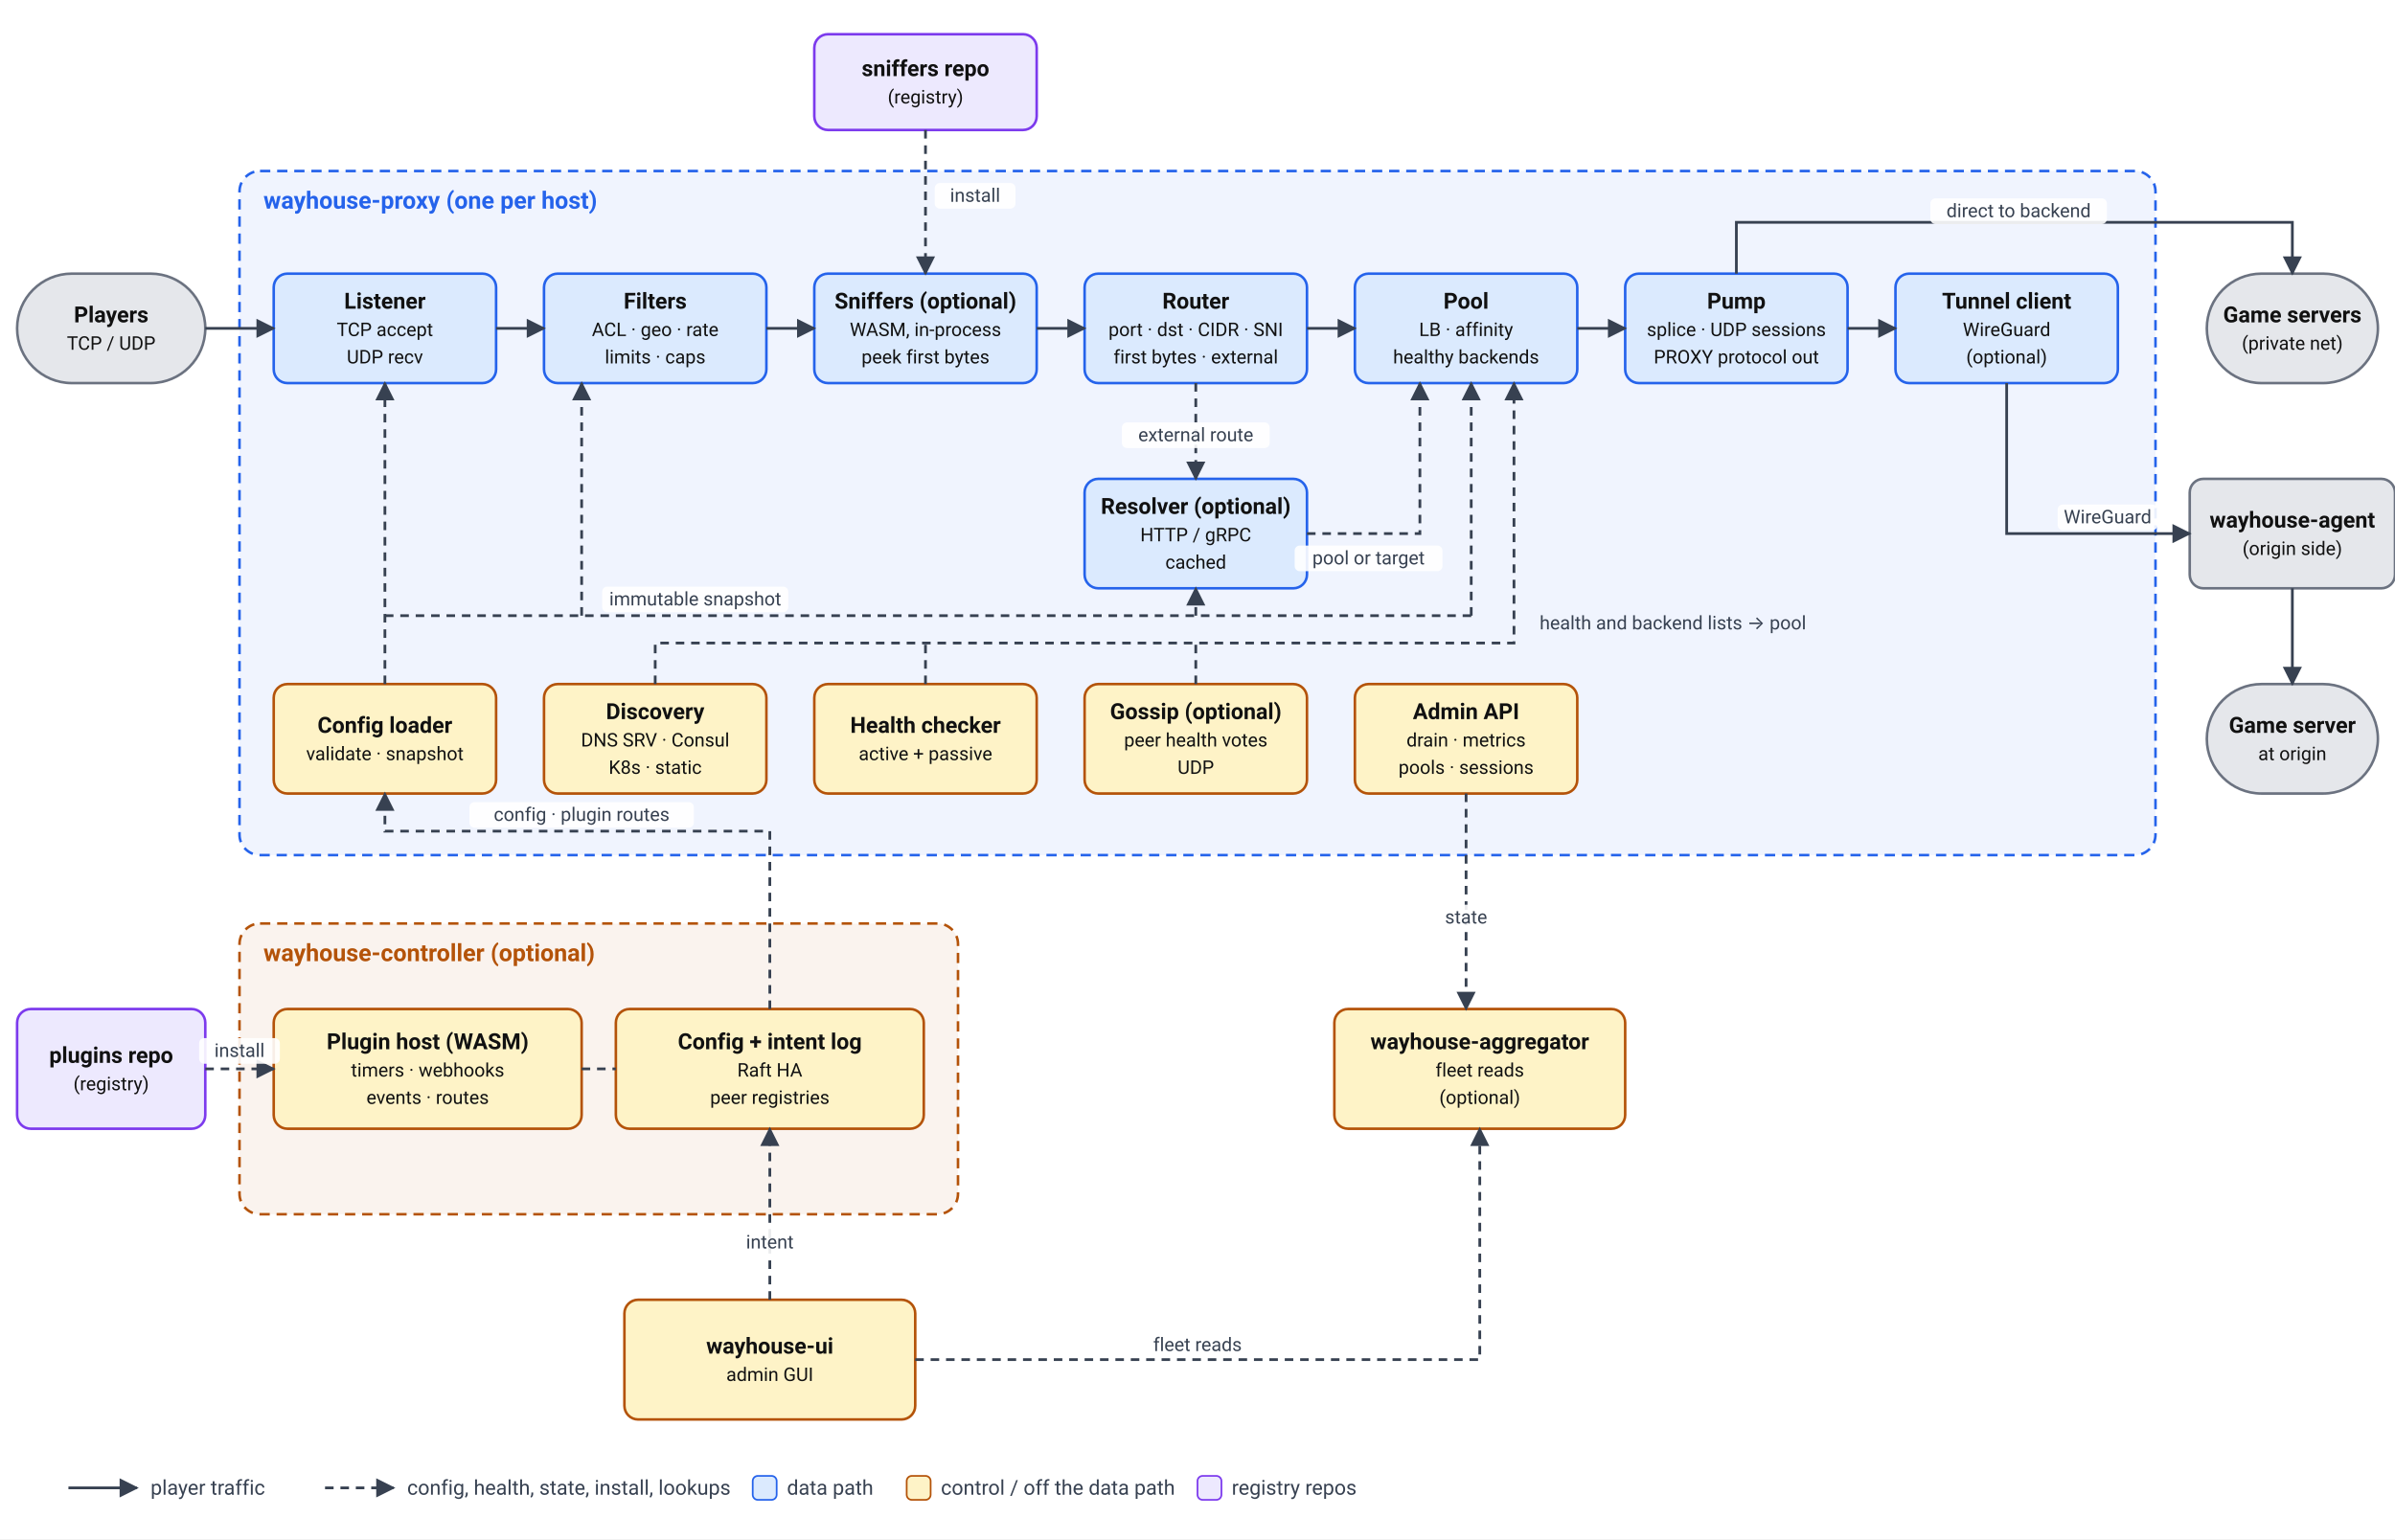
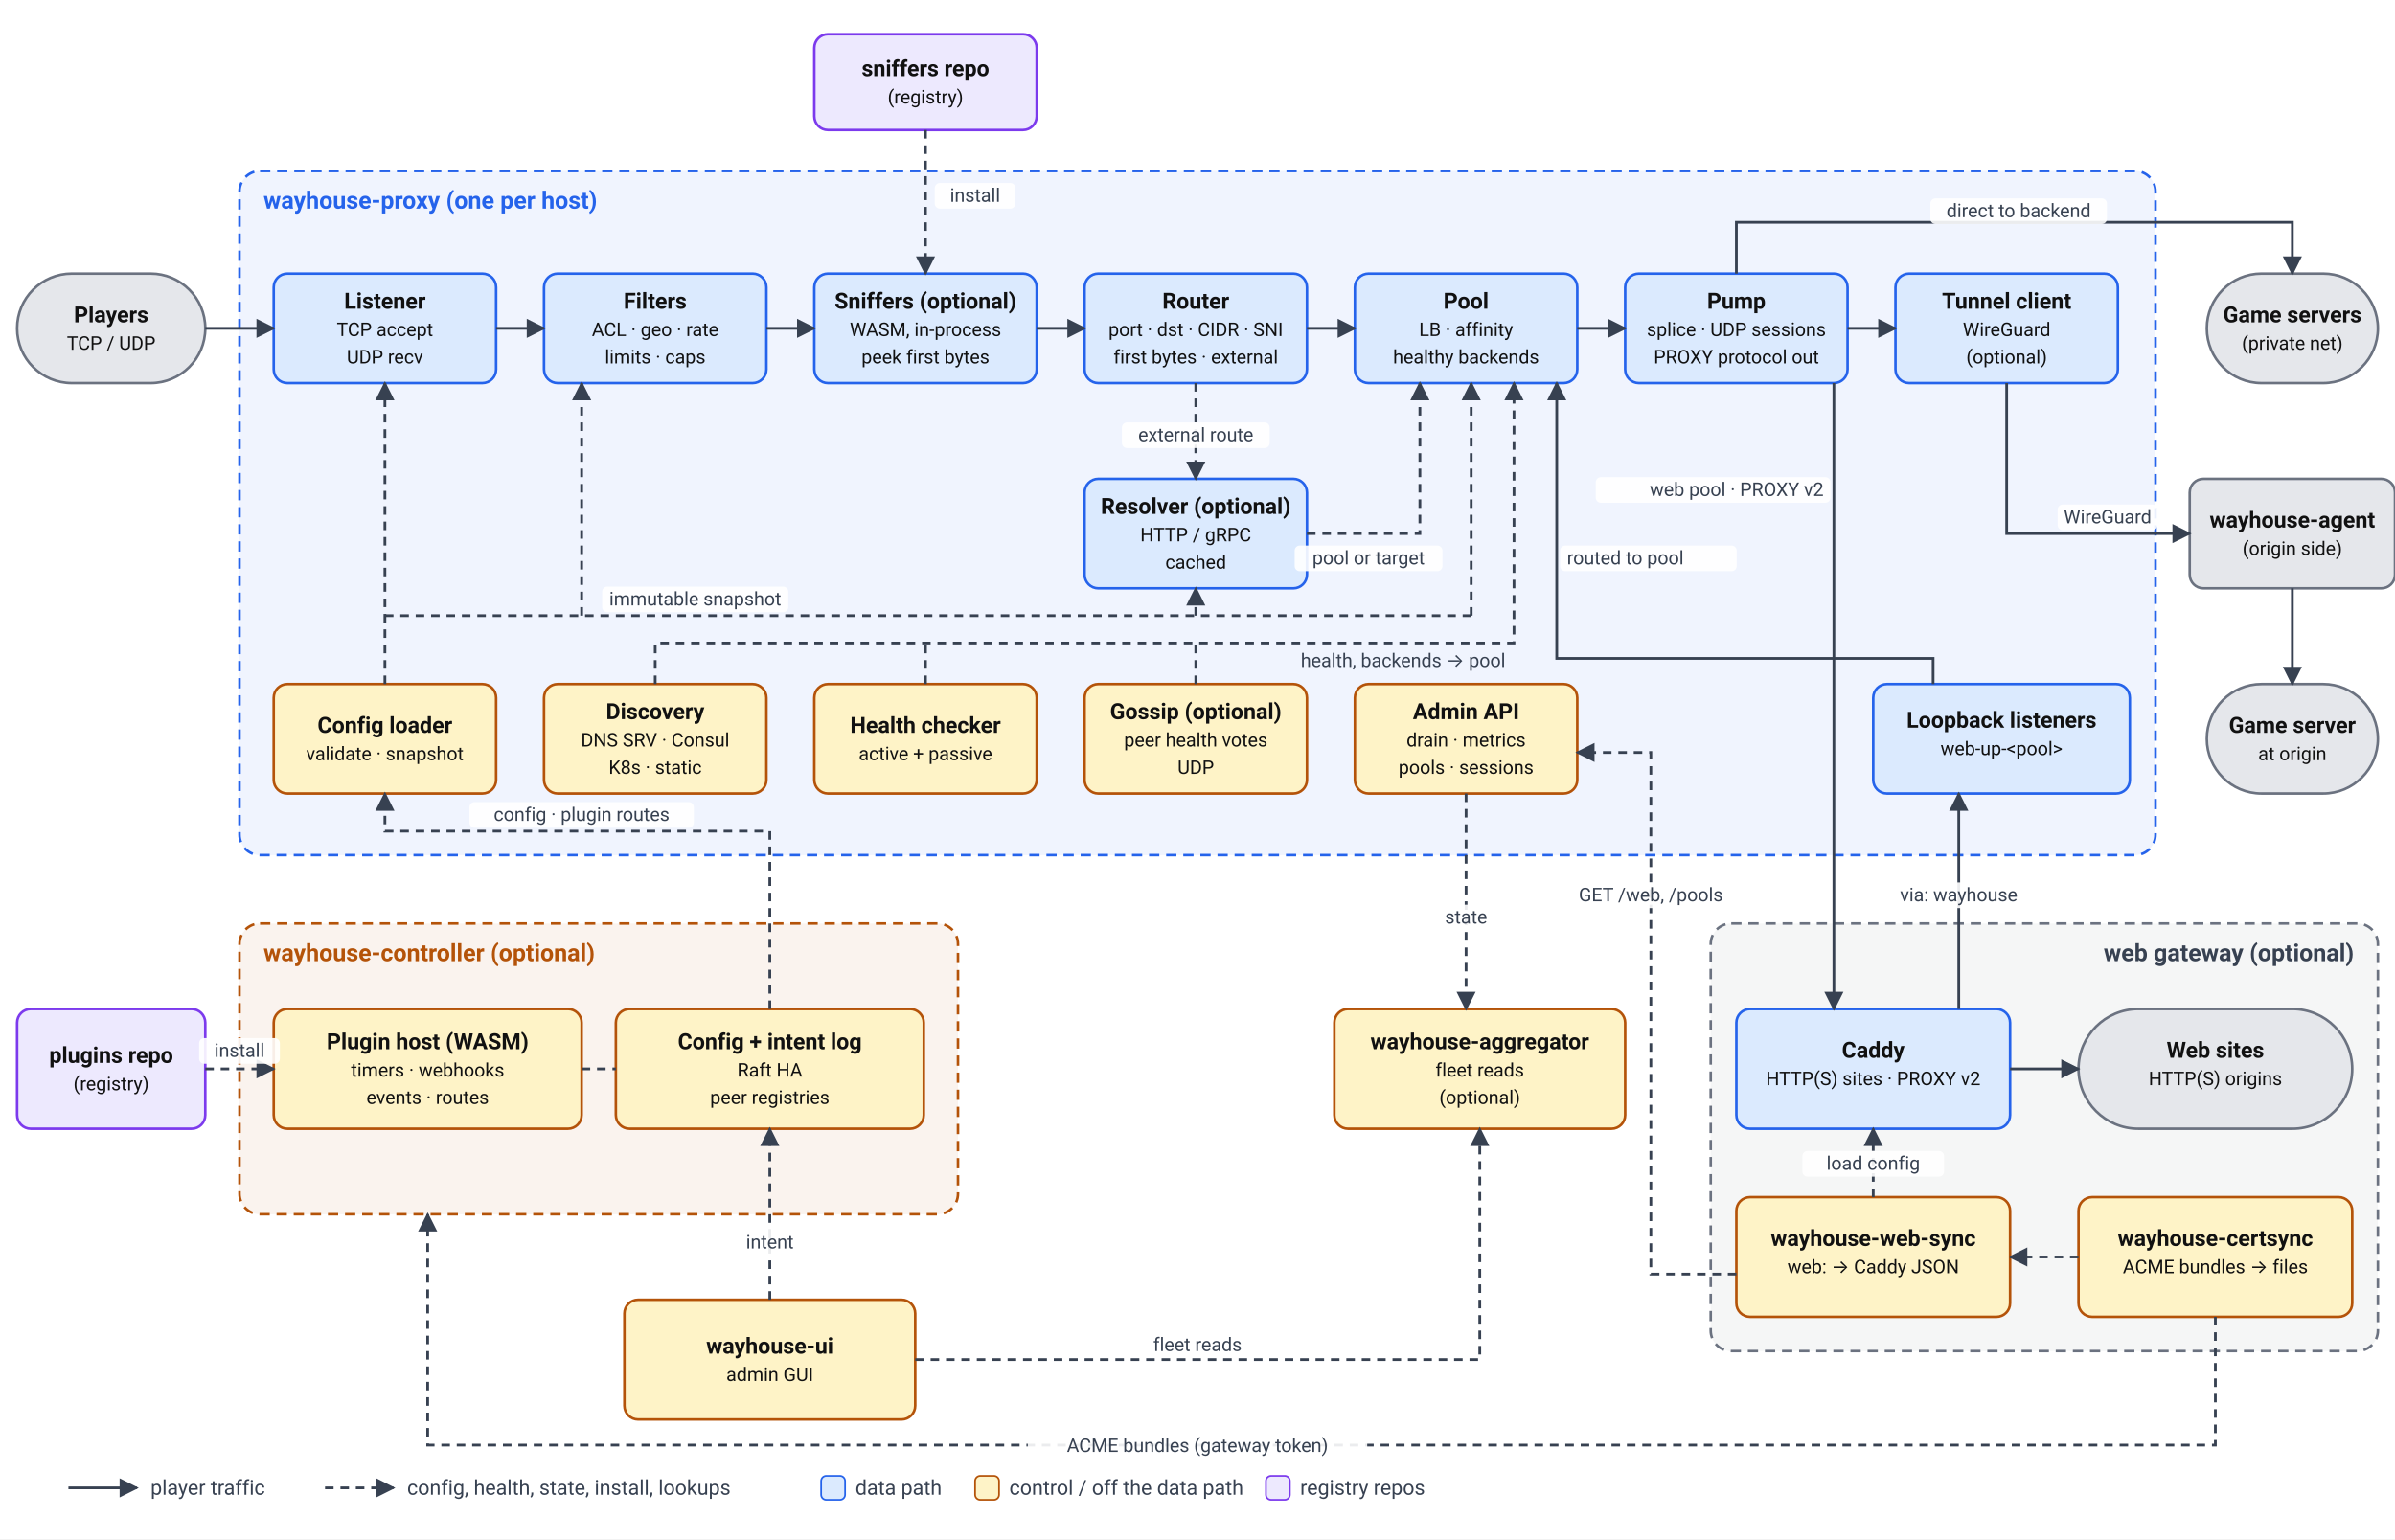
<svg xmlns="http://www.w3.org/2000/svg" viewBox="0 0 1400 900" width="1400" role="img" aria-labelledby="t d" font-family="system-ui,-apple-system,Segoe UI,Roboto,sans-serif">
  <defs>
    <marker id="a" viewBox="0 0 10 10" refX="9" refY="5" markerWidth="7" markerHeight="7" orient="auto-start-reverse">
      <path d="M0,0 L10,5 L0,10 z" fill="#374151" />
    </marker>
  </defs>
  <rect width="1400" height="900" fill="#fff" />
  <rect x="10" y="160" width="110" height="64" rx="32" fill="#e5e7eb" stroke="#6b7280" stroke-width="1.5" />
  <text x="65.0" y="188.5" text-anchor="middle" font-size="13" font-weight="700" fill="#111">Players</text>
  <text x="65.0" y="204.5" text-anchor="middle" font-size="11" font-weight="400" fill="#111">TCP / UDP</text>
  <rect x="1290" y="160" width="100" height="64" rx="32" fill="#e5e7eb" stroke="#6b7280" stroke-width="1.5" />
  <text x="1340.0" y="188.5" text-anchor="middle" font-size="13" font-weight="700" fill="#111">Game servers</text>
  <text x="1340.0" y="204.5" text-anchor="middle" font-size="11" font-weight="400" fill="#111">(private net)</text>
  <rect x="140" y="100" width="1120" height="400" rx="12" fill="#2563eb" fill-opacity="0.07" stroke="#2563eb" stroke-width="1.5" stroke-dasharray="6 4" />
  <text x="154" y="122" font-size="14" font-weight="700" fill="#2563eb">wayhouse-proxy (one per host)</text>
  <rect x="160" y="160" width="130" height="64" rx="8" fill="#dbeafe" stroke="#2563eb" stroke-width="1.5" />
  <text x="225.0" y="180.5" text-anchor="middle" font-size="13" font-weight="700" fill="#111">Listener</text>
  <text x="225.0" y="196.5" text-anchor="middle" font-size="11" font-weight="400" fill="#111">TCP accept</text>
  <text x="225.0" y="212.5" text-anchor="middle" font-size="11" font-weight="400" fill="#111">UDP recv</text>
  <rect x="318" y="160" width="130" height="64" rx="8" fill="#dbeafe" stroke="#2563eb" stroke-width="1.5" />
  <text x="383.0" y="180.5" text-anchor="middle" font-size="13" font-weight="700" fill="#111">Filters</text>
  <text x="383.0" y="196.5" text-anchor="middle" font-size="11" font-weight="400" fill="#111">ACL · geo · rate</text>
  <text x="383.0" y="212.5" text-anchor="middle" font-size="11" font-weight="400" fill="#111">limits · caps</text>
  <rect x="476" y="160" width="130" height="64" rx="8" fill="#dbeafe" stroke="#2563eb" stroke-width="1.5" />
  <text x="541.0" y="180.5" text-anchor="middle" font-size="13" font-weight="700" fill="#111">Sniffers (optional)</text>
  <text x="541.0" y="196.5" text-anchor="middle" font-size="11" font-weight="400" fill="#111">WASM, in-process</text>
  <text x="541.0" y="212.5" text-anchor="middle" font-size="11" font-weight="400" fill="#111">peek first bytes</text>
  <rect x="634" y="160" width="130" height="64" rx="8" fill="#dbeafe" stroke="#2563eb" stroke-width="1.5" />
  <text x="699.0" y="180.5" text-anchor="middle" font-size="13" font-weight="700" fill="#111">Router</text>
  <text x="699.0" y="196.5" text-anchor="middle" font-size="11" font-weight="400" fill="#111">port · dst · CIDR · SNI</text>
  <text x="699.0" y="212.5" text-anchor="middle" font-size="11" font-weight="400" fill="#111">first bytes · external</text>
  <rect x="792" y="160" width="130" height="64" rx="8" fill="#dbeafe" stroke="#2563eb" stroke-width="1.5" />
  <text x="857.0" y="180.5" text-anchor="middle" font-size="13" font-weight="700" fill="#111">Pool</text>
  <text x="857.0" y="196.5" text-anchor="middle" font-size="11" font-weight="400" fill="#111">LB · affinity</text>
  <text x="857.0" y="212.5" text-anchor="middle" font-size="11" font-weight="400" fill="#111">healthy backends</text>
  <rect x="950" y="160" width="130" height="64" rx="8" fill="#dbeafe" stroke="#2563eb" stroke-width="1.5" />
  <text x="1015.0" y="180.5" text-anchor="middle" font-size="13" font-weight="700" fill="#111">Pump</text>
  <text x="1015.0" y="196.5" text-anchor="middle" font-size="11" font-weight="400" fill="#111">splice · UDP sessions</text>
  <text x="1015.0" y="212.5" text-anchor="middle" font-size="11" font-weight="400" fill="#111">PROXY protocol out</text>
  <rect x="1108" y="160" width="130" height="64" rx="8" fill="#dbeafe" stroke="#2563eb" stroke-width="1.5" />
  <text x="1173.0" y="180.5" text-anchor="middle" font-size="13" font-weight="700" fill="#111">Tunnel client</text>
  <text x="1173.0" y="196.5" text-anchor="middle" font-size="11" font-weight="400" fill="#111">WireGuard</text>
  <text x="1173.0" y="212.5" text-anchor="middle" font-size="11" font-weight="400" fill="#111">(optional)</text>
  <polyline points="120,192 160,192" fill="none" stroke="#374151" stroke-width="1.6" marker-end="url(#a)" />
  <polyline points="290,192 318,192" fill="none" stroke="#374151" stroke-width="1.6" marker-end="url(#a)" />
  <polyline points="448,192 476,192" fill="none" stroke="#374151" stroke-width="1.6" marker-end="url(#a)" />
  <polyline points="606,192 634,192" fill="none" stroke="#374151" stroke-width="1.6" marker-end="url(#a)" />
  <polyline points="764,192 792,192" fill="none" stroke="#374151" stroke-width="1.6" marker-end="url(#a)" />
  <polyline points="922,192 950,192" fill="none" stroke="#374151" stroke-width="1.6" marker-end="url(#a)" />
  <polyline points="1080,192 1108,192" fill="none" stroke="#374151" stroke-width="1.6" marker-end="url(#a)" />
  <rect x="634" y="280" width="130" height="64" rx="8" fill="#dbeafe" stroke="#2563eb" stroke-width="1.5" />
  <text x="699.0" y="300.5" text-anchor="middle" font-size="13" font-weight="700" fill="#111">Resolver (optional)</text>
  <text x="699.0" y="316.5" text-anchor="middle" font-size="11" font-weight="400" fill="#111">HTTP / gRPC</text>
  <text x="699.0" y="332.5" text-anchor="middle" font-size="11" font-weight="400" fill="#111">cached</text>
  <polyline points="699,224 699,280" fill="none" stroke="#374151" stroke-width="1.6" stroke-dasharray="5 4" marker-end="url(#a)" />
  <rect x="655.8" y="247" width="86.4" height="15" rx="3" fill="#fff" fill-opacity="0.9" />
  <text x="699" y="258" text-anchor="middle" font-size="11" fill="#374151">external route</text>
  <polyline points="764,312 830,312 830,224" fill="none" stroke="#374151" stroke-width="1.6" stroke-dasharray="5 4" marker-end="url(#a)" />
  <rect x="756.8" y="319" width="86.4" height="15" rx="3" fill="#fff" fill-opacity="0.9" />
  <text x="800" y="330" text-anchor="middle" font-size="11" fill="#374151">pool or target</text>
  <polyline points="1015,160 1015,130 1340,130 1340,160" fill="none" stroke="#374151" stroke-width="1.6" marker-end="url(#a)" />
  <rect x="1128.4" y="116" width="103.2" height="15" rx="3" fill="#fff" fill-opacity="0.9" />
  <text x="1180" y="127" text-anchor="middle" font-size="11" fill="#374151">direct to backend</text>
  <rect x="1280" y="280" width="120" height="64" rx="8" fill="#e5e7eb" stroke="#6b7280" stroke-width="1.5" />
  <text x="1340.0" y="308.5" text-anchor="middle" font-size="13" font-weight="700" fill="#111">wayhouse-agent</text>
  <text x="1340.0" y="324.5" text-anchor="middle" font-size="11" font-weight="400" fill="#111">(origin side)</text>
  <rect x="1290" y="400" width="100" height="64" rx="32" fill="#e5e7eb" stroke="#6b7280" stroke-width="1.5" />
  <text x="1340.0" y="428.5" text-anchor="middle" font-size="13" font-weight="700" fill="#111">Game server</text>
  <text x="1340.0" y="444.5" text-anchor="middle" font-size="11" font-weight="400" fill="#111">at origin</text>
  <polyline points="1173,224 1173,312 1280,312" fill="none" stroke="#374151" stroke-width="1.6" marker-end="url(#a)" />
  <rect x="1202.8" y="295" width="58.4" height="15" rx="3" fill="#fff" fill-opacity="0.9" />
  <text x="1232" y="306" text-anchor="middle" font-size="11" fill="#374151">WireGuard</text>
  <polyline points="1340,344 1340,400" fill="none" stroke="#374151" stroke-width="1.6" marker-end="url(#a)" />
  <rect x="160" y="400" width="130" height="64" rx="8" fill="#fef3c7" stroke="#b45309" stroke-width="1.5" />
  <text x="225.0" y="428.5" text-anchor="middle" font-size="13" font-weight="700" fill="#111">Config loader</text>
  <text x="225.0" y="444.5" text-anchor="middle" font-size="11" font-weight="400" fill="#111">validate · snapshot</text>
  <rect x="318" y="400" width="130" height="64" rx="8" fill="#fef3c7" stroke="#b45309" stroke-width="1.5" />
  <text x="383.0" y="420.5" text-anchor="middle" font-size="13" font-weight="700" fill="#111">Discovery</text>
  <text x="383.0" y="436.5" text-anchor="middle" font-size="11" font-weight="400" fill="#111">DNS SRV · Consul</text>
  <text x="383.0" y="452.5" text-anchor="middle" font-size="11" font-weight="400" fill="#111">K8s · static</text>
  <rect x="476" y="400" width="130" height="64" rx="8" fill="#fef3c7" stroke="#b45309" stroke-width="1.5" />
  <text x="541.0" y="428.5" text-anchor="middle" font-size="13" font-weight="700" fill="#111">Health checker</text>
  <text x="541.0" y="444.5" text-anchor="middle" font-size="11" font-weight="400" fill="#111">active + passive</text>
  <rect x="634" y="400" width="130" height="64" rx="8" fill="#fef3c7" stroke="#b45309" stroke-width="1.5" />
  <text x="699.0" y="420.5" text-anchor="middle" font-size="13" font-weight="700" fill="#111">Gossip (optional)</text>
  <text x="699.0" y="436.5" text-anchor="middle" font-size="11" font-weight="400" fill="#111">peer health votes</text>
  <text x="699.0" y="452.5" text-anchor="middle" font-size="11" font-weight="400" fill="#111">UDP</text>
  <rect x="792" y="400" width="130" height="64" rx="8" fill="#fef3c7" stroke="#b45309" stroke-width="1.5" />
  <text x="857.0" y="420.5" text-anchor="middle" font-size="13" font-weight="700" fill="#111">Admin API</text>
  <text x="857.0" y="436.5" text-anchor="middle" font-size="11" font-weight="400" fill="#111">drain · metrics</text>
  <text x="857.0" y="452.5" text-anchor="middle" font-size="11" font-weight="400" fill="#111">pools · sessions</text>
  <polyline points="225,400 225,224" fill="none" stroke="#374151" stroke-width="1.6" stroke-dasharray="5 4" marker-end="url(#a)" />
  <polyline points="225,360 860,360" fill="none" stroke="#374151" stroke-width="1.6" stroke-dasharray="5 4" />
  <polyline points="340,360 340,224" fill="none" stroke="#374151" stroke-width="1.6" stroke-dasharray="5 4" marker-end="url(#a)" />
  <polyline points="699,360 699,344" fill="none" stroke="#374151" stroke-width="1.6" stroke-dasharray="5 4" marker-end="url(#a)" />
  <polyline points="860,360 860,224" fill="none" stroke="#374151" stroke-width="1.6" stroke-dasharray="5 4" marker-end="url(#a)" />
  <rect x="352" y="343" width="108.8" height="15" rx="3" fill="#fff" fill-opacity="0.9" />
  <text x="406.4" y="354" text-anchor="middle" font-size="11" fill="#374151">immutable snapshot</text>
  <polyline points="383,400 383,376 885,376 885,224" fill="none" stroke="#374151" stroke-width="1.6" stroke-dasharray="5 4" marker-end="url(#a)" />
  <polyline points="541,400 541,376" fill="none" stroke="#374151" stroke-width="1.6" stroke-dasharray="5 4" />
  <polyline points="699,400 699,376" fill="none" stroke="#374151" stroke-width="1.6" stroke-dasharray="5 4" />
-   <text x="900" y="368" font-size="11" text-anchor="start" fill="#374151">health and backend lists → pool</text>
+   <text x="880" y="390" font-size="11" text-anchor="end" fill="#374151">health, backends → pool</text>
  <rect x="140" y="540" width="420" height="170" rx="12" fill="#b45309" fill-opacity="0.07" stroke="#b45309" stroke-width="1.5" stroke-dasharray="6 4" />
  <text x="154" y="562" font-size="14" font-weight="700" fill="#b45309">wayhouse-controller (optional)</text>
  <rect x="160" y="590" width="180" height="70" rx="8" fill="#fef3c7" stroke="#b45309" stroke-width="1.5" />
  <text x="250.0" y="613.5" text-anchor="middle" font-size="13" font-weight="700" fill="#111">Plugin host (WASM)</text>
  <text x="250.0" y="629.5" text-anchor="middle" font-size="11" font-weight="400" fill="#111">timers · webhooks</text>
  <text x="250.0" y="645.5" text-anchor="middle" font-size="11" font-weight="400" fill="#111">events · routes</text>
  <rect x="360" y="590" width="180" height="70" rx="8" fill="#fef3c7" stroke="#b45309" stroke-width="1.5" />
  <text x="450.0" y="613.5" text-anchor="middle" font-size="13" font-weight="700" fill="#111">Config + intent log</text>
  <text x="450.0" y="629.5" text-anchor="middle" font-size="11" font-weight="400" fill="#111">Raft HA</text>
  <text x="450.0" y="645.5" text-anchor="middle" font-size="11" font-weight="400" fill="#111">peer registries</text>
  <polyline points="340,625 360,625" fill="none" stroke="#374151" stroke-width="1.6" stroke-dasharray="5 4" />
  <polyline points="450,590 450,486 225,486 225,464" fill="none" stroke="#374151" stroke-width="1.6" stroke-dasharray="5 4" marker-end="url(#a)" />
  <rect x="274.4" y="469" width="131.2" height="15" rx="3" fill="#fff" fill-opacity="0.9" />
  <text x="340" y="480" text-anchor="middle" font-size="11" fill="#374151">config · plugin routes</text>
  <rect x="780" y="590" width="170" height="70" rx="8" fill="#fef3c7" stroke="#b45309" stroke-width="1.5" />
  <text x="865.0" y="613.5" text-anchor="middle" font-size="13" font-weight="700" fill="#111">wayhouse-aggregator</text>
  <text x="865.0" y="629.5" text-anchor="middle" font-size="11" font-weight="400" fill="#111">fleet reads</text>
  <text x="865.0" y="645.5" text-anchor="middle" font-size="11" font-weight="400" fill="#111">(optional)</text>
  <polyline points="857,464 857,590" fill="none" stroke="#374151" stroke-width="1.6" stroke-dasharray="5 4" marker-end="url(#a)" />
  <rect x="839.0" y="529" width="36.0" height="15" rx="3" fill="#fff" fill-opacity="0.9" />
  <text x="857" y="540" text-anchor="middle" font-size="11" fill="#374151">state</text>
  <rect x="365" y="760" width="170" height="70" rx="8" fill="#fef3c7" stroke="#b45309" stroke-width="1.5" />
  <text x="450.0" y="791.5" text-anchor="middle" font-size="13" font-weight="700" fill="#111">wayhouse-ui</text>
  <text x="450.0" y="807.5" text-anchor="middle" font-size="11" font-weight="400" fill="#111">admin GUI</text>
  <polyline points="450,760 450,660" fill="none" stroke="#374151" stroke-width="1.6" stroke-dasharray="5 4" marker-end="url(#a)" />
  <rect x="429.2" y="719" width="41.6" height="15" rx="3" fill="#fff" fill-opacity="0.9" />
  <text x="450" y="730" text-anchor="middle" font-size="11" fill="#374151">intent</text>
  <polyline points="535,795 865,795 865,660" fill="none" stroke="#374151" stroke-width="1.6" stroke-dasharray="5 4" marker-end="url(#a)" />
  <rect x="665.2" y="779" width="69.6" height="15" rx="3" fill="#fff" fill-opacity="0.9" />
  <text x="700" y="790" text-anchor="middle" font-size="11" fill="#374151">fleet reads</text>
  <rect x="10" y="590" width="110" height="70" rx="8" fill="#ede9fe" stroke="#7c3aed" stroke-width="1.5" />
  <text x="65.0" y="621.5" text-anchor="middle" font-size="13" font-weight="700" fill="#111">plugins repo</text>
  <text x="65.0" y="637.5" text-anchor="middle" font-size="11" font-weight="400" fill="#111">(registry)</text>
  <polyline points="120,625 160,625" fill="none" stroke="#374151" stroke-width="1.6" stroke-dasharray="5 4" marker-end="url(#a)" />
  <rect x="116.4" y="607" width="47.2" height="15" rx="3" fill="#fff" fill-opacity="0.9" />
  <text x="140" y="618" text-anchor="middle" font-size="11" fill="#374151">install</text>
  <rect x="476" y="20" width="130" height="56" rx="8" fill="#ede9fe" stroke="#7c3aed" stroke-width="1.5" />
  <text x="541.0" y="44.5" text-anchor="middle" font-size="13" font-weight="700" fill="#111">sniffers repo</text>
  <text x="541.0" y="60.5" text-anchor="middle" font-size="11" font-weight="400" fill="#111">(registry)</text>
  <polyline points="541,76 541,160" fill="none" stroke="#374151" stroke-width="1.6" stroke-dasharray="5 4" marker-end="url(#a)" />
  <rect x="546.4" y="107" width="47.2" height="15" rx="3" fill="#fff" fill-opacity="0.9" />
  <text x="570" y="118" text-anchor="middle" font-size="11" fill="#374151">install</text>
  <polyline points="40,870 80,870" fill="none" stroke="#374151" stroke-width="1.6" marker-end="url(#a)" />
  <text x="88" y="874" font-size="12" text-anchor="start" fill="#374151">player traffic</text>
  <polyline points="190,870 230,870" fill="none" stroke="#374151" stroke-width="1.6" stroke-dasharray="5 4" marker-end="url(#a)" />
  <text x="238" y="874" font-size="12" text-anchor="start" fill="#374151">config, health, state, install, lookups</text>
-   <rect x="440" y="863" width="14" height="14" rx="3" fill="#dbeafe" stroke="#2563eb" />
-   <text x="460" y="874" font-size="12" text-anchor="start" fill="#374151">data path</text>
-   <rect x="530" y="863" width="14" height="14" rx="3" fill="#fef3c7" stroke="#b45309" />
-   <text x="550" y="874" font-size="12" text-anchor="start" fill="#374151">control / off the data path</text>
-   <rect x="700" y="863" width="14" height="14" rx="3" fill="#ede9fe" stroke="#7c3aed" />
-   <text x="720" y="874" font-size="12" text-anchor="start" fill="#374151">registry repos</text>
+   <rect x="480" y="863" width="14" height="14" rx="3" fill="#dbeafe" stroke="#2563eb" />
+   <text x="500" y="874" font-size="12" text-anchor="start" fill="#374151">data path</text>
+   <rect x="570" y="863" width="14" height="14" rx="3" fill="#fef3c7" stroke="#b45309" />
+   <text x="590" y="874" font-size="12" text-anchor="start" fill="#374151">control / off the data path</text>
+   <rect x="740" y="863" width="14" height="14" rx="3" fill="#ede9fe" stroke="#7c3aed" />
+   <text x="760" y="874" font-size="12" text-anchor="start" fill="#374151">registry repos</text>
+   <rect x="1000" y="540" width="390" height="250" rx="12" fill="#6b7280" fill-opacity="0.07" stroke="#6b7280" stroke-width="1.5" stroke-dasharray="6 4" />
+   <text x="1376" y="562" text-anchor="end" font-size="14" font-weight="700" fill="#374151">web gateway (optional)</text>
+   <rect x="1015" y="590" width="160" height="70" rx="8" fill="#dbeafe" stroke="#2563eb" stroke-width="1.5" />
+   <text x="1095.0" y="618.5" text-anchor="middle" font-size="13" font-weight="700" fill="#111">Caddy</text>
+   <text x="1095.0" y="634.5" text-anchor="middle" font-size="11" font-weight="400" fill="#111">HTTP(S) sites · PROXY v2</text>
+   <rect x="1215" y="590" width="160" height="70" rx="35" fill="#e5e7eb" stroke="#6b7280" stroke-width="1.5" />
+   <text x="1295.0" y="618.5" text-anchor="middle" font-size="13" font-weight="700" fill="#111">Web sites</text>
+   <text x="1295.0" y="634.5" text-anchor="middle" font-size="11" font-weight="400" fill="#111">HTTP(S) origins</text>
+   <rect x="1095" y="400" width="150" height="64" rx="8" fill="#dbeafe" stroke="#2563eb" stroke-width="1.5" />
+   <text x="1170.0" y="425.5" text-anchor="middle" font-size="13" font-weight="700" fill="#111">Loopback listeners</text>
+   <text x="1170.0" y="441.5" text-anchor="middle" font-size="11" font-weight="400" fill="#111">web-up-&lt;pool&gt;</text>
+   <rect x="1015" y="700" width="160" height="70" rx="8" fill="#fef3c7" stroke="#b45309" stroke-width="1.5" />
+   <text x="1095.0" y="728.5" text-anchor="middle" font-size="13" font-weight="700" fill="#111">wayhouse-web-sync</text>
+   <text x="1095.0" y="744.5" text-anchor="middle" font-size="11" font-weight="400" fill="#111">web: → Caddy JSON</text>
+   <rect x="1215" y="700" width="160" height="70" rx="8" fill="#fef3c7" stroke="#b45309" stroke-width="1.5" />
+   <text x="1295.0" y="728.5" text-anchor="middle" font-size="13" font-weight="700" fill="#111">wayhouse-certsync</text>
+   <text x="1295.0" y="744.5" text-anchor="middle" font-size="11" font-weight="400" fill="#111">ACME bundles → files</text>
+   <polyline points="1072,224 1072,590" fill="none" stroke="#374151" stroke-width="1.6" marker-end="url(#a)" />
+   <rect x="932.8" y="279" width="137.2" height="15" rx="3" fill="#fff" fill-opacity="0.9" />
+   <text x="1066" y="290" text-anchor="end" font-size="11" fill="#374151">web pool · PROXY v2</text>
+   <polyline points="1175,625 1215,625" fill="none" stroke="#374151" stroke-width="1.6" marker-end="url(#a)" />
+   <polyline points="1145,590 1145,464" fill="none" stroke="#374151" stroke-width="1.6" marker-end="url(#a)" />
+   <rect x="1096.8" y="516" width="96.4" height="15" rx="3" fill="#fff" fill-opacity="0.9" />
+   <text x="1145" y="527" text-anchor="middle" font-size="11" fill="#374151">via: wayhouse</text>
+   <polyline points="1130,400 1130,385 910,385 910,224" fill="none" stroke="#374151" stroke-width="1.6" marker-end="url(#a)" />
+   <rect x="912.0" y="319" width="103.2" height="15" rx="3" fill="#fff" fill-opacity="0.9" />
+   <text x="916" y="330" text-anchor="start" font-size="11" fill="#374151">routed to pool</text>
+   <polyline points="1095,700 1095,660" fill="none" stroke="#374151" stroke-width="1.6" stroke-dasharray="5 4" marker-end="url(#a)" />
+   <rect x="1053.6" y="673" width="82.8" height="15" rx="3" fill="#fff" fill-opacity="0.9" />
+   <text x="1095" y="684" text-anchor="middle" font-size="11" fill="#374151">load config</text>
+   <polyline points="1215,735 1175,735" fill="none" stroke="#374151" stroke-width="1.6" stroke-dasharray="5 4" marker-end="url(#a)" />
+   <polyline points="1015,745 965,745 965,440 922,440" fill="none" stroke="#374151" stroke-width="1.6" stroke-dasharray="5 4" marker-end="url(#a)" />
+   <rect x="906.6" y="516" width="116.8" height="15" rx="3" fill="#fff" fill-opacity="0.9" />
+   <text x="965" y="527" text-anchor="middle" font-size="11" fill="#374151">GET /web, /pools</text>
+   <polyline points="1295,770 1295,845 250,845 250,710" fill="none" stroke="#374151" stroke-width="1.6" stroke-dasharray="5 4" marker-end="url(#a)" />
+   <rect x="600.8" y="838" width="198.4" height="15" rx="3" fill="#fff" fill-opacity="0.9" />
+   <text x="700" y="849" text-anchor="middle" font-size="11" fill="#374151">ACME bundles (gateway token)</text>
</svg>
